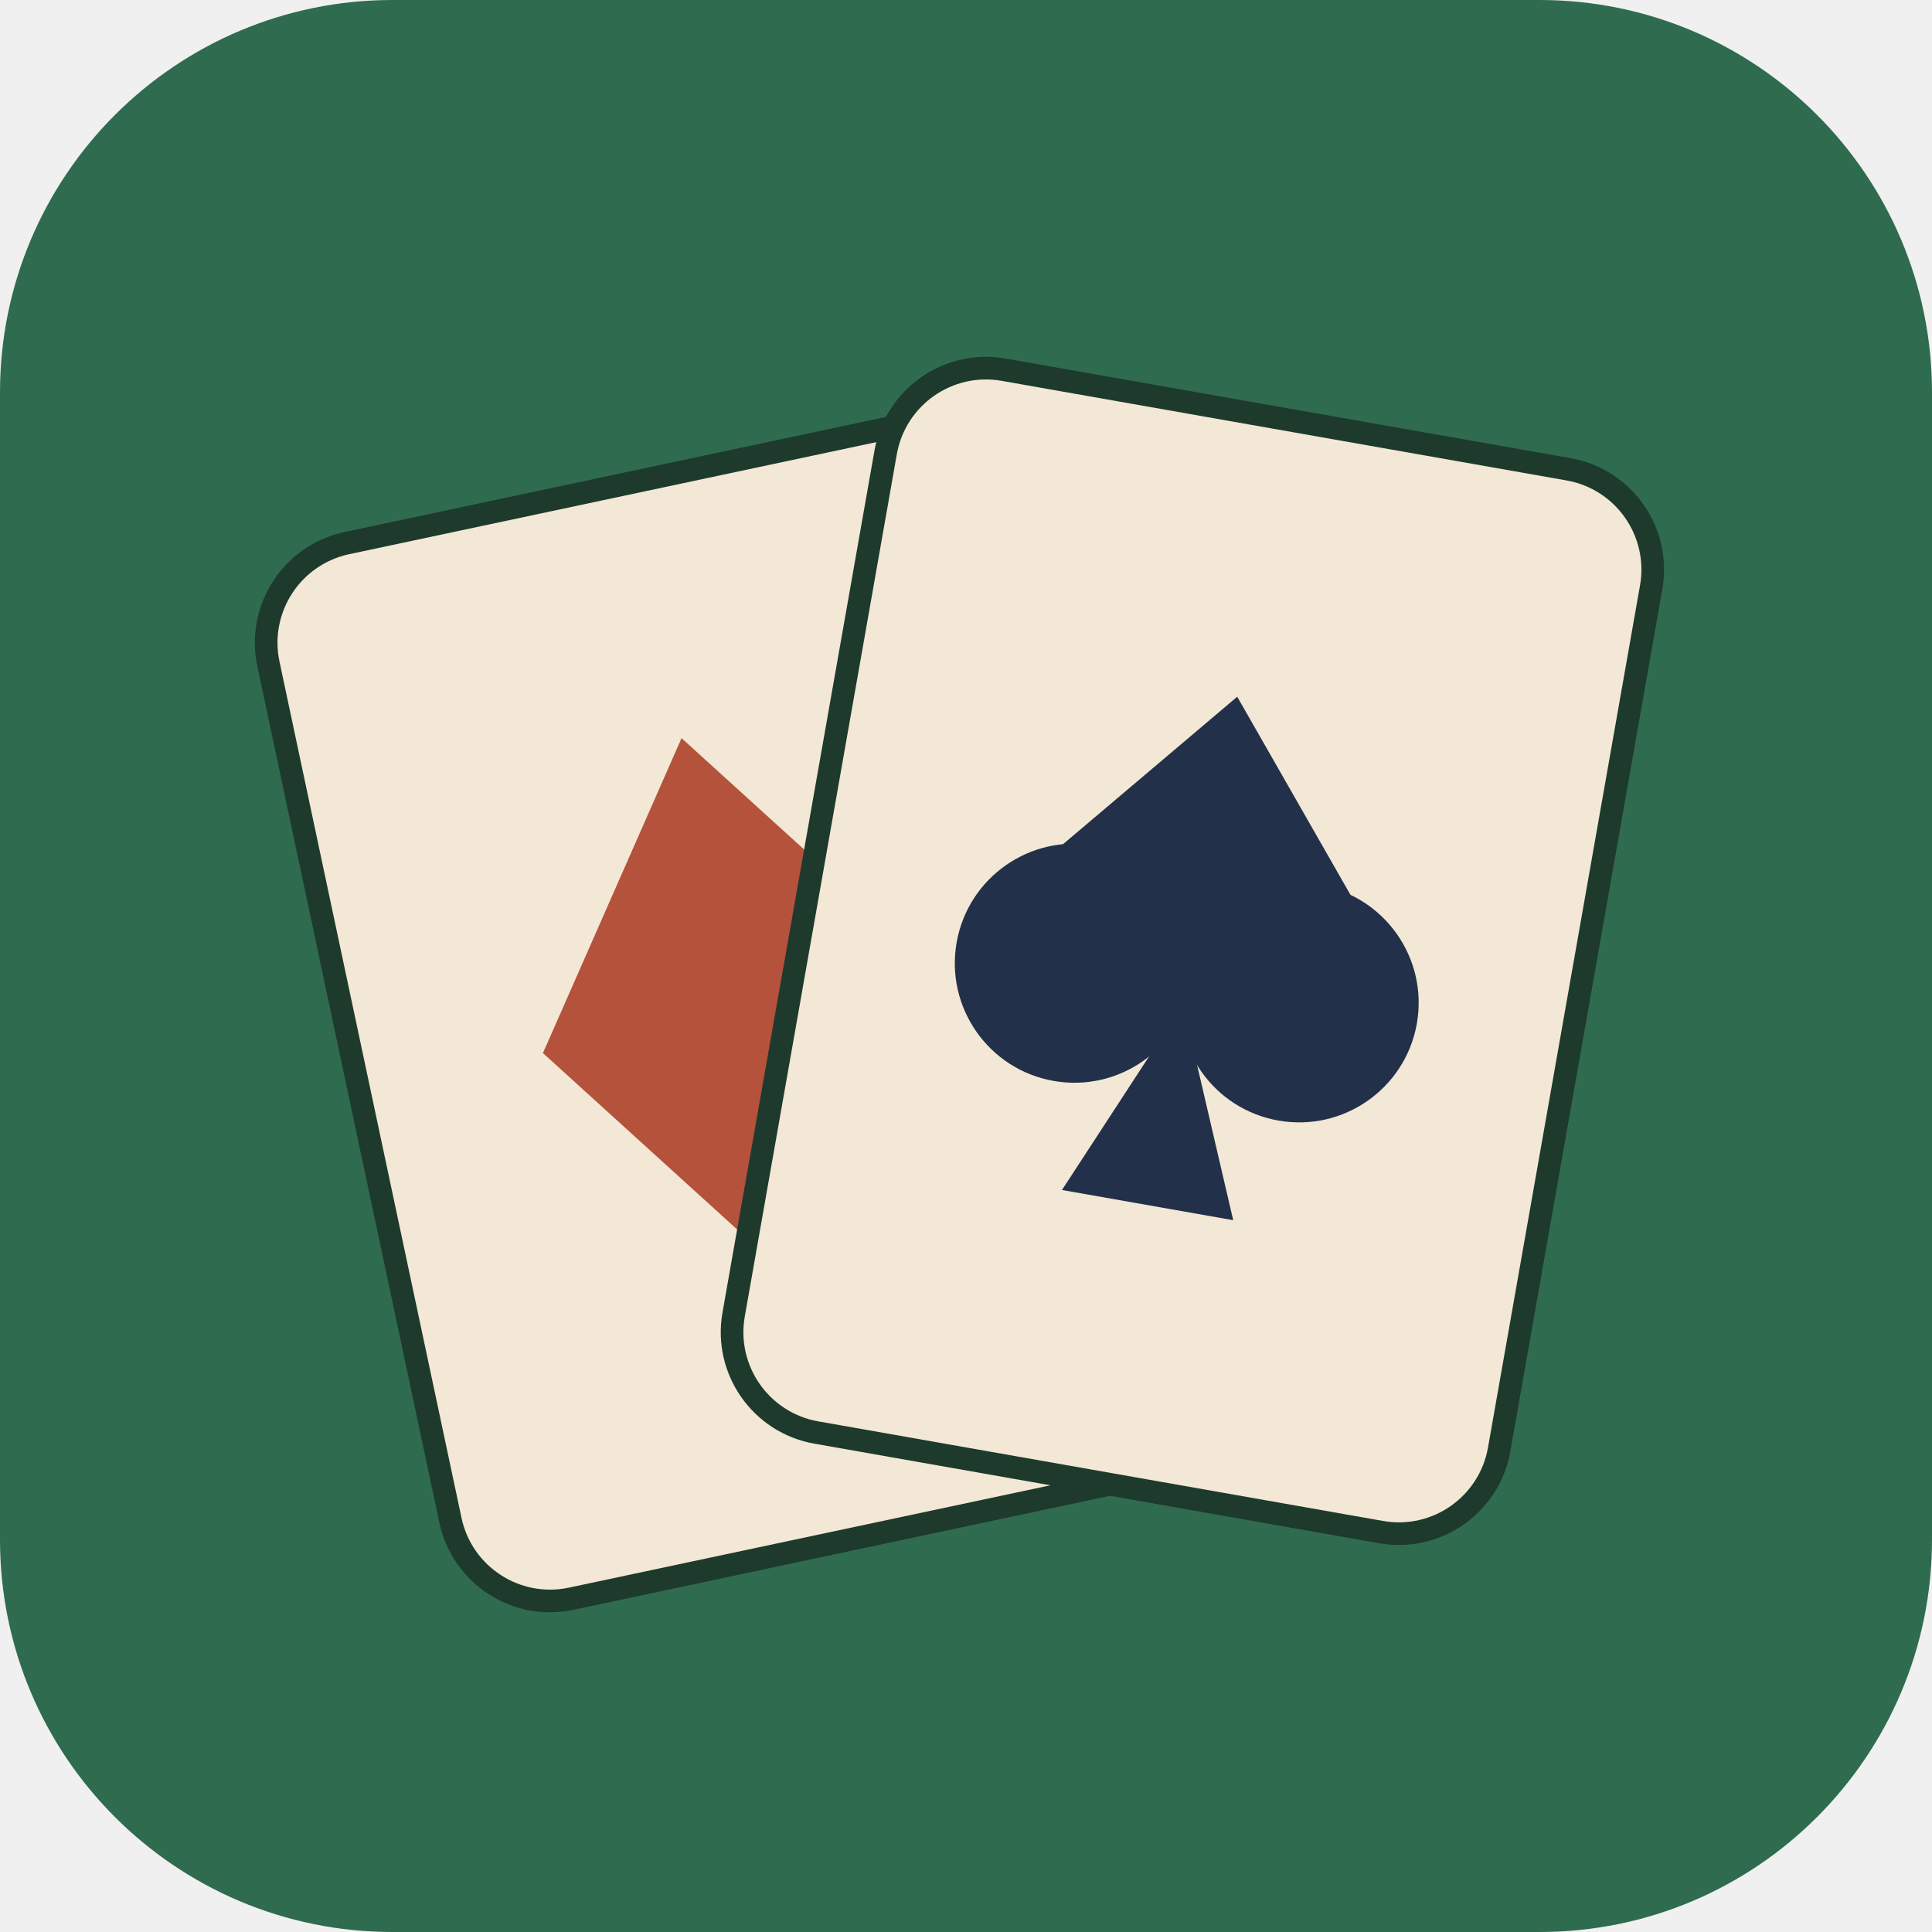
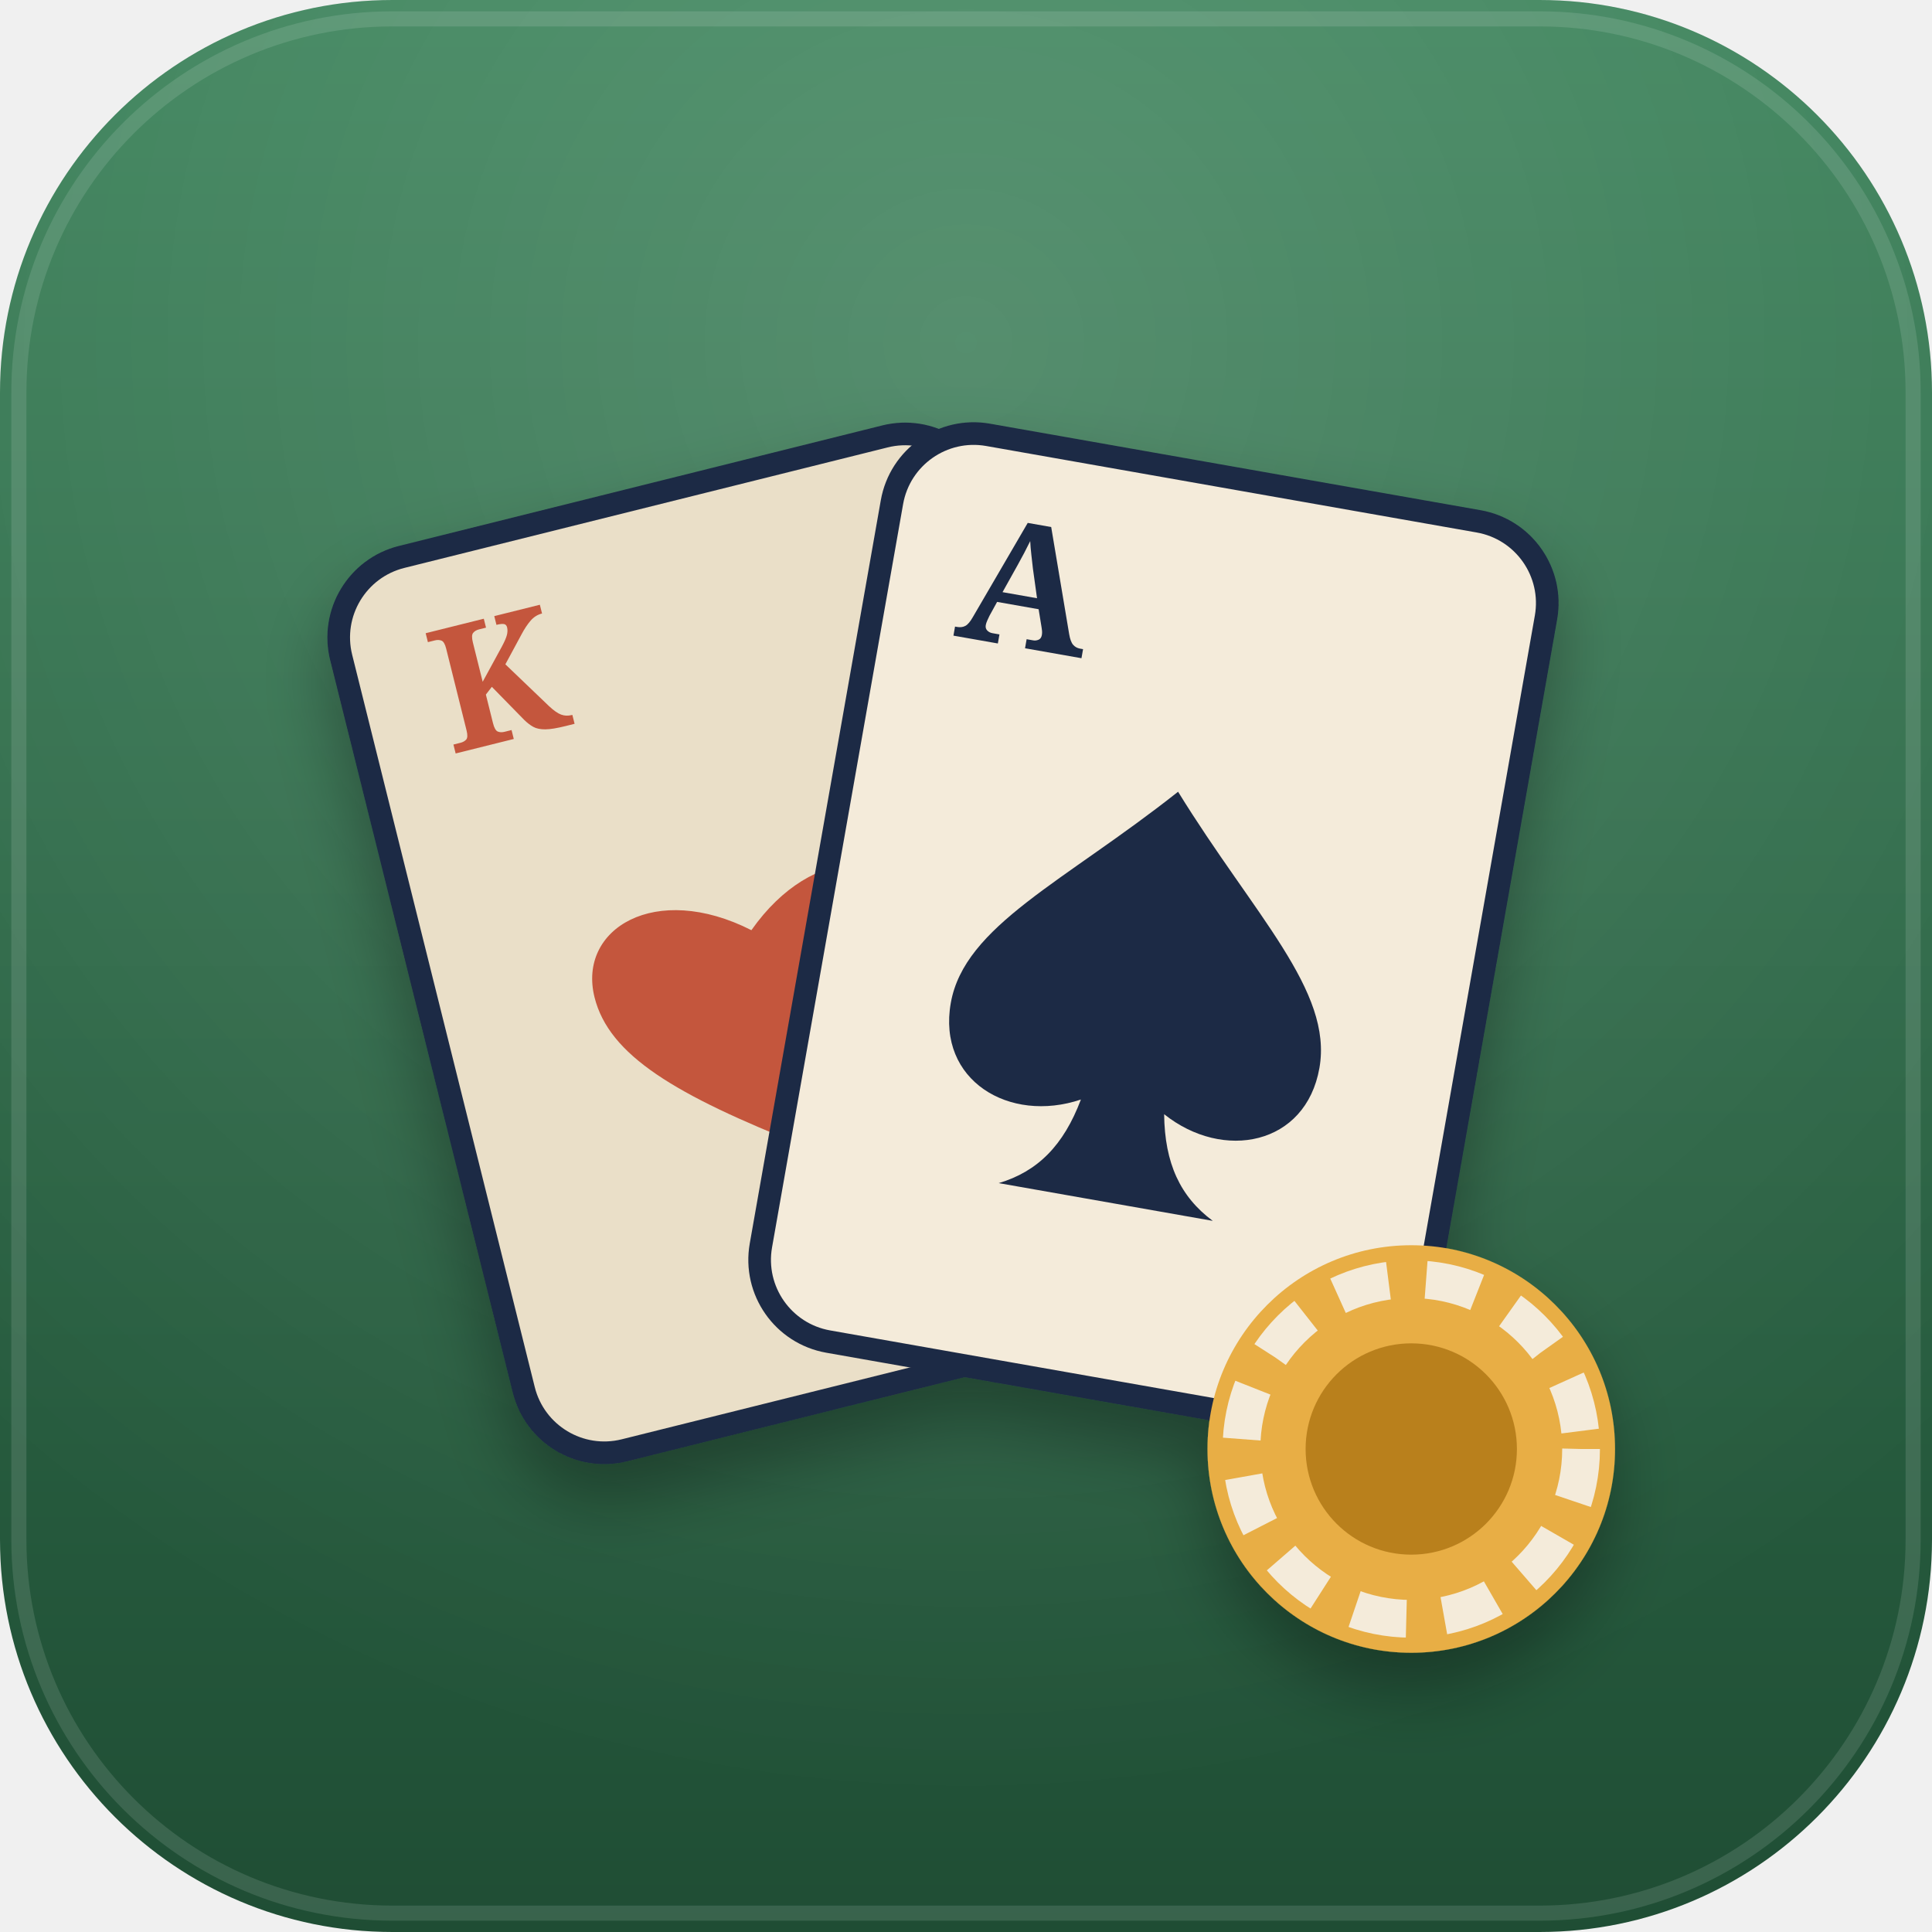
<svg xmlns="http://www.w3.org/2000/svg" width="512" height="512" viewBox="0 0 512 512">
-   <rect width="512" height="512" rx="104" fill="#2F6B4F" />
-   <g transform="rotate(-12 196 268)">
-     <rect x="90" y="122" width="212" height="292" rx="30" fill="#1E3A2C" />
-     <rect x="96" y="128" width="200" height="280" rx="24" fill="#F2E8D5" />
-     <polygon points="196,194 249.28,268 196,342 142.72,268" fill="#B5523B" />
-   </g>
-   <g transform="rotate(10 316 252)">
-     <rect x="210" y="106" width="212" height="292" rx="30" fill="#1E3A2C" />
-     <rect x="216" y="112" width="200" height="280" rx="24" fill="#F2E8D5" />
-     <circle cx="285.76" cy="260.64" r="31.68" fill="#22304A" />
-     <circle cx="346.24" cy="260.64" r="31.68" fill="#22304A" />
-     <polygon points="255.52,256.32 376.48,256.32 316,183.6" fill="#22304A" />
-     <polygon points="316,266.4 339.04,320.4 292.96,320.4" fill="#22304A" />
+   <defs>
+     <linearGradient id="bg" x1="0" y1="0" x2="0" y2="1">
+       <stop offset="0" stop-color="#3A8259" />
+       <stop offset="1" stop-color="#1F4D34" />
+     </linearGradient>
+     <radialGradient id="sheen" cx=".5" cy=".18" r=".75">
+       <stop offset="0" stop-color="#fff" stop-opacity=".16" />
+       <stop offset="1" stop-color="#fff" stop-opacity="0" />
+     </radialGradient>
+     <radialGradient id="halo">
+       <stop offset="0" stop-color="#F7CD6E" stop-opacity=".45" />
+       <stop offset="1" stop-color="#F7CD6E" stop-opacity="0" />
+     </radialGradient>
+     <filter id="drop" x="-20%" y="-20%" width="140%" height="140%">
+       <feDropShadow dx="0" dy="10" stdDeviation="9" flood-color="#000" flood-opacity=".32" />
+     </filter>
+   </defs>
+   <rect width="512" height="512" rx="104" fill="url(#bg)" />
+   <rect width="512" height="512" rx="104" fill="url(#sheen)" />
+   <rect x="5" y="5" width="502" height="502" rx="99" fill="none" stroke="#fff" stroke-opacity=".12" stroke-width="4" />
+   <g filter="url(#drop)">
+     <g transform="rotate(-14 200 250)">
+       <rect x="112" y="128" width="176" height="244" rx="22" fill="#EADFC8" stroke="#1F2B44" stroke-width="6" />
+       <text x="134" y="182" font-size="46" fill="#C4573E" font-family="Georgia, serif" font-weight="700">K</text>
+       <path d="M0 52 C-42 22 -62 2 -62 -20 C-62 -46 -30 -56 0 -30 C30 -56 62 -46 62 -20 C62 2 42 22 0 52 Z" fill="#C4573E" transform="translate(200 268) scale(.72)" />
+     </g>
+     <g transform="rotate(10 300 256)">
+       <rect x="216" y="124" width="176" height="244" rx="22" fill="#F4EBDA" stroke="#1F2B44" stroke-width="6" />
+       <text x="238" y="178" font-size="46" fill="#1F2B44" font-family="Georgia, serif" font-weight="700">A</text>
+       <path d="M0 -62 C32 -26 62 -6 62 20 C62 46 36 56 14 44 C17 60 24 70 36 76 L-36 76 C-24 70 -17 60 -14 44 C-36 56 -62 46 -62 20 C-62 -6 -32 -26 0 -62 Z" fill="#1F2B44" transform="translate(304 258) scale(.8)" />
+     </g>
+     <circle cx="374" cy="384" r="54" fill="#E8AE45" />
+     <circle cx="374" cy="384" r="45" fill="none" stroke="#F4EBDA" stroke-width="10" stroke-dasharray="14 10" />
+     <circle cx="374" cy="384" r="28" fill="#B9801F" />
  </g>
</svg>
